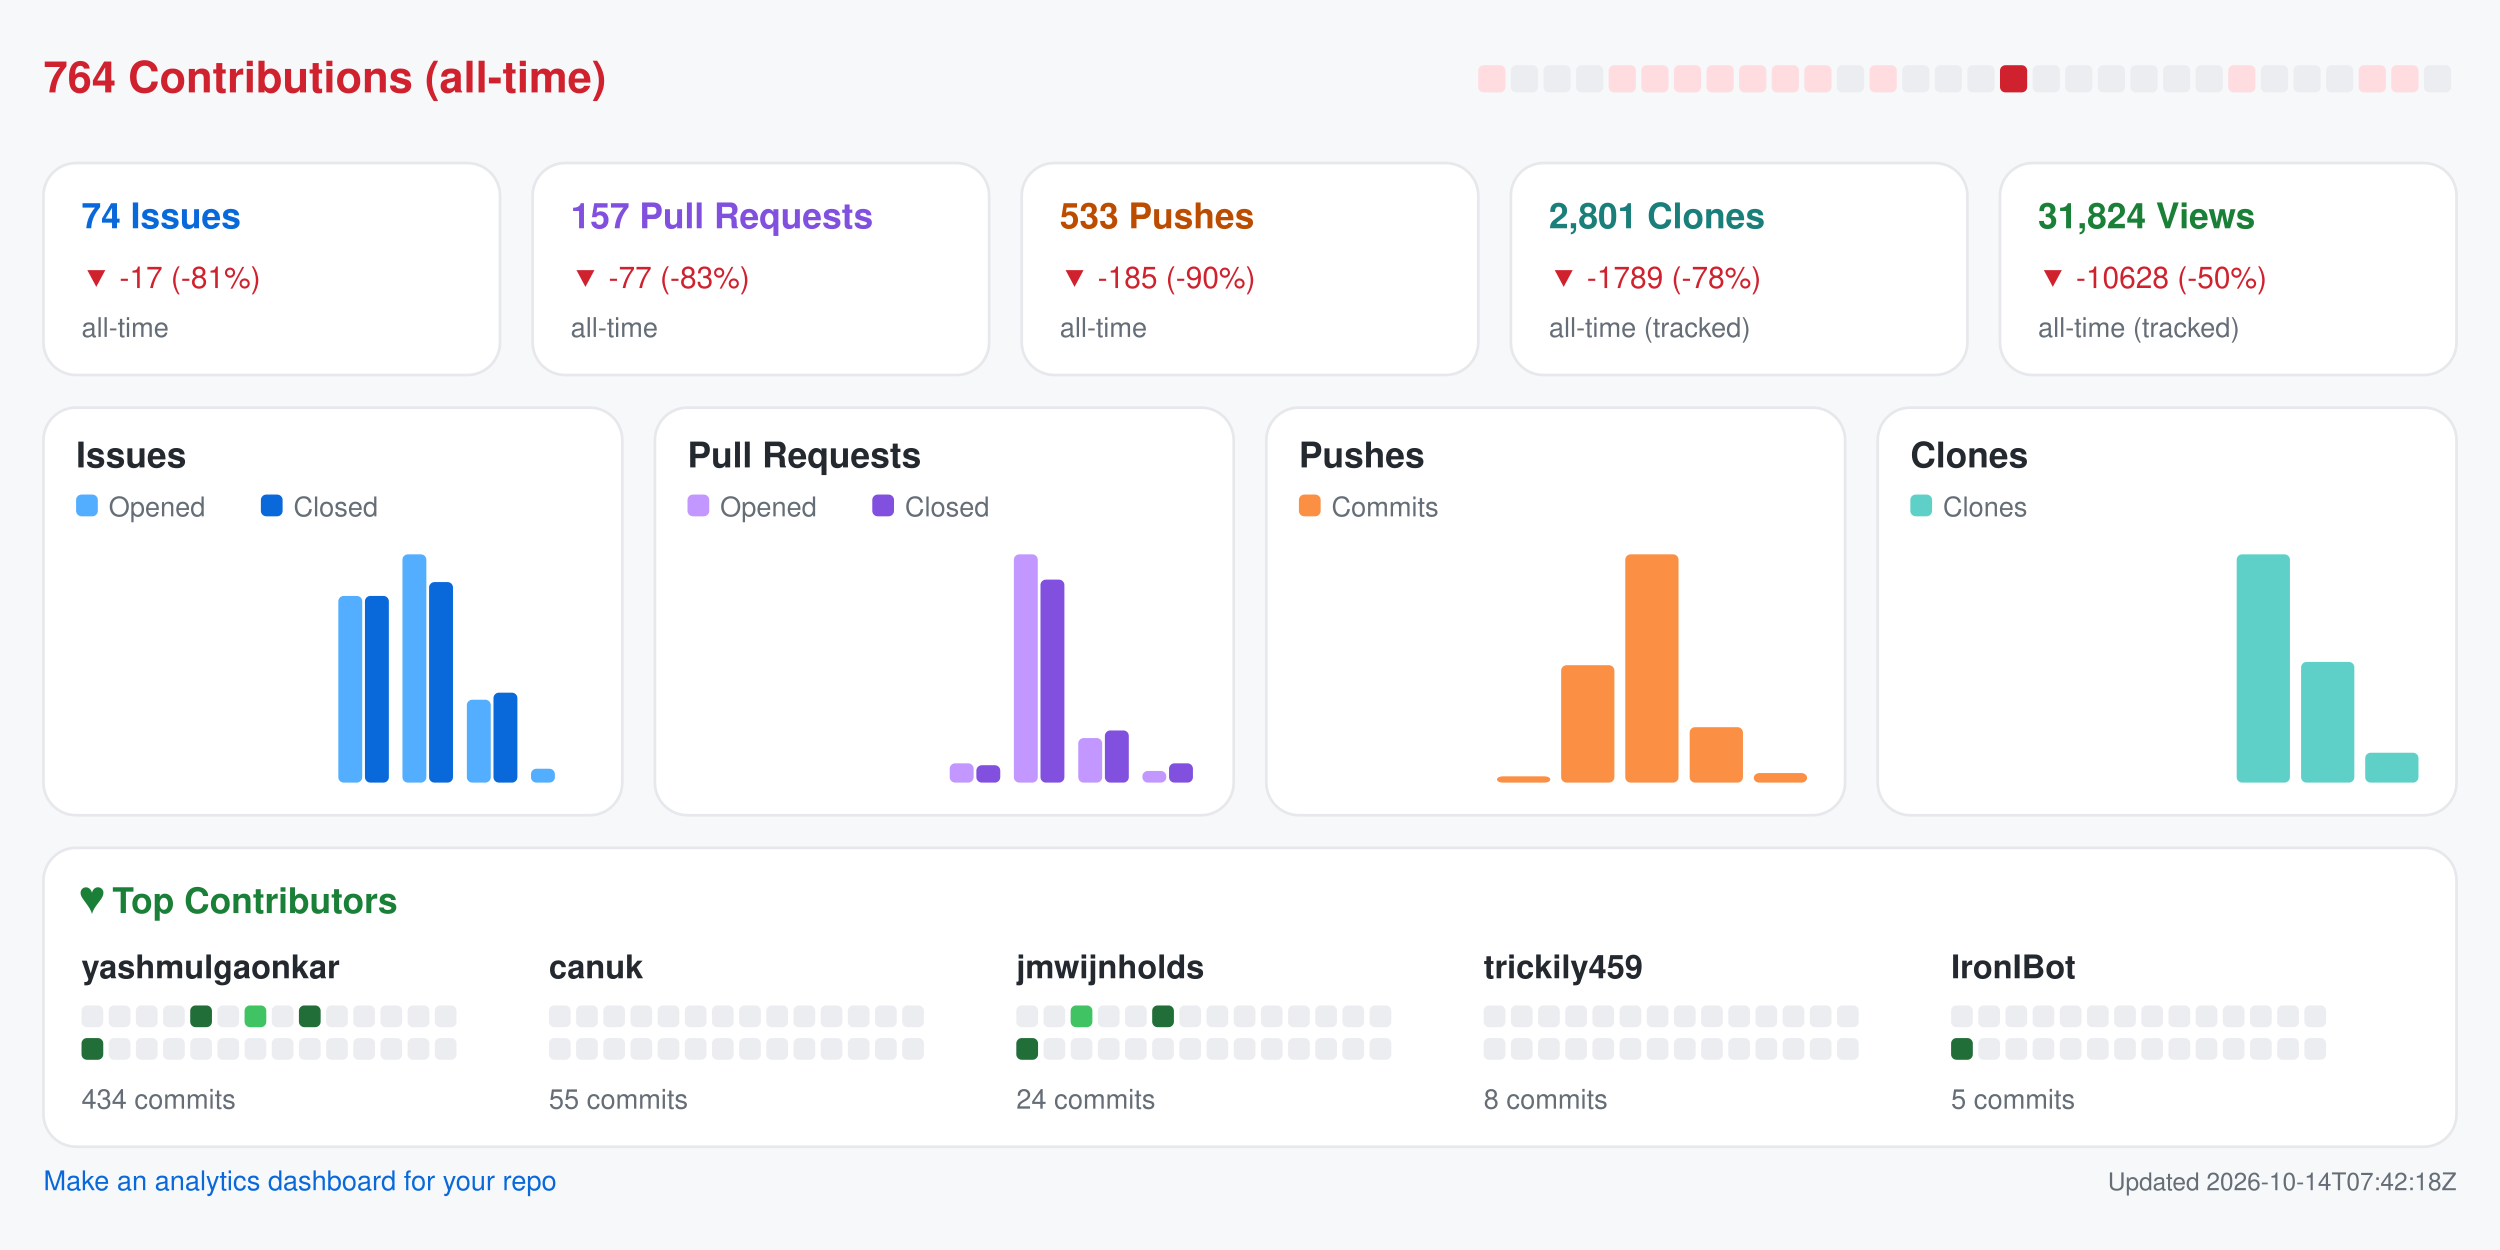
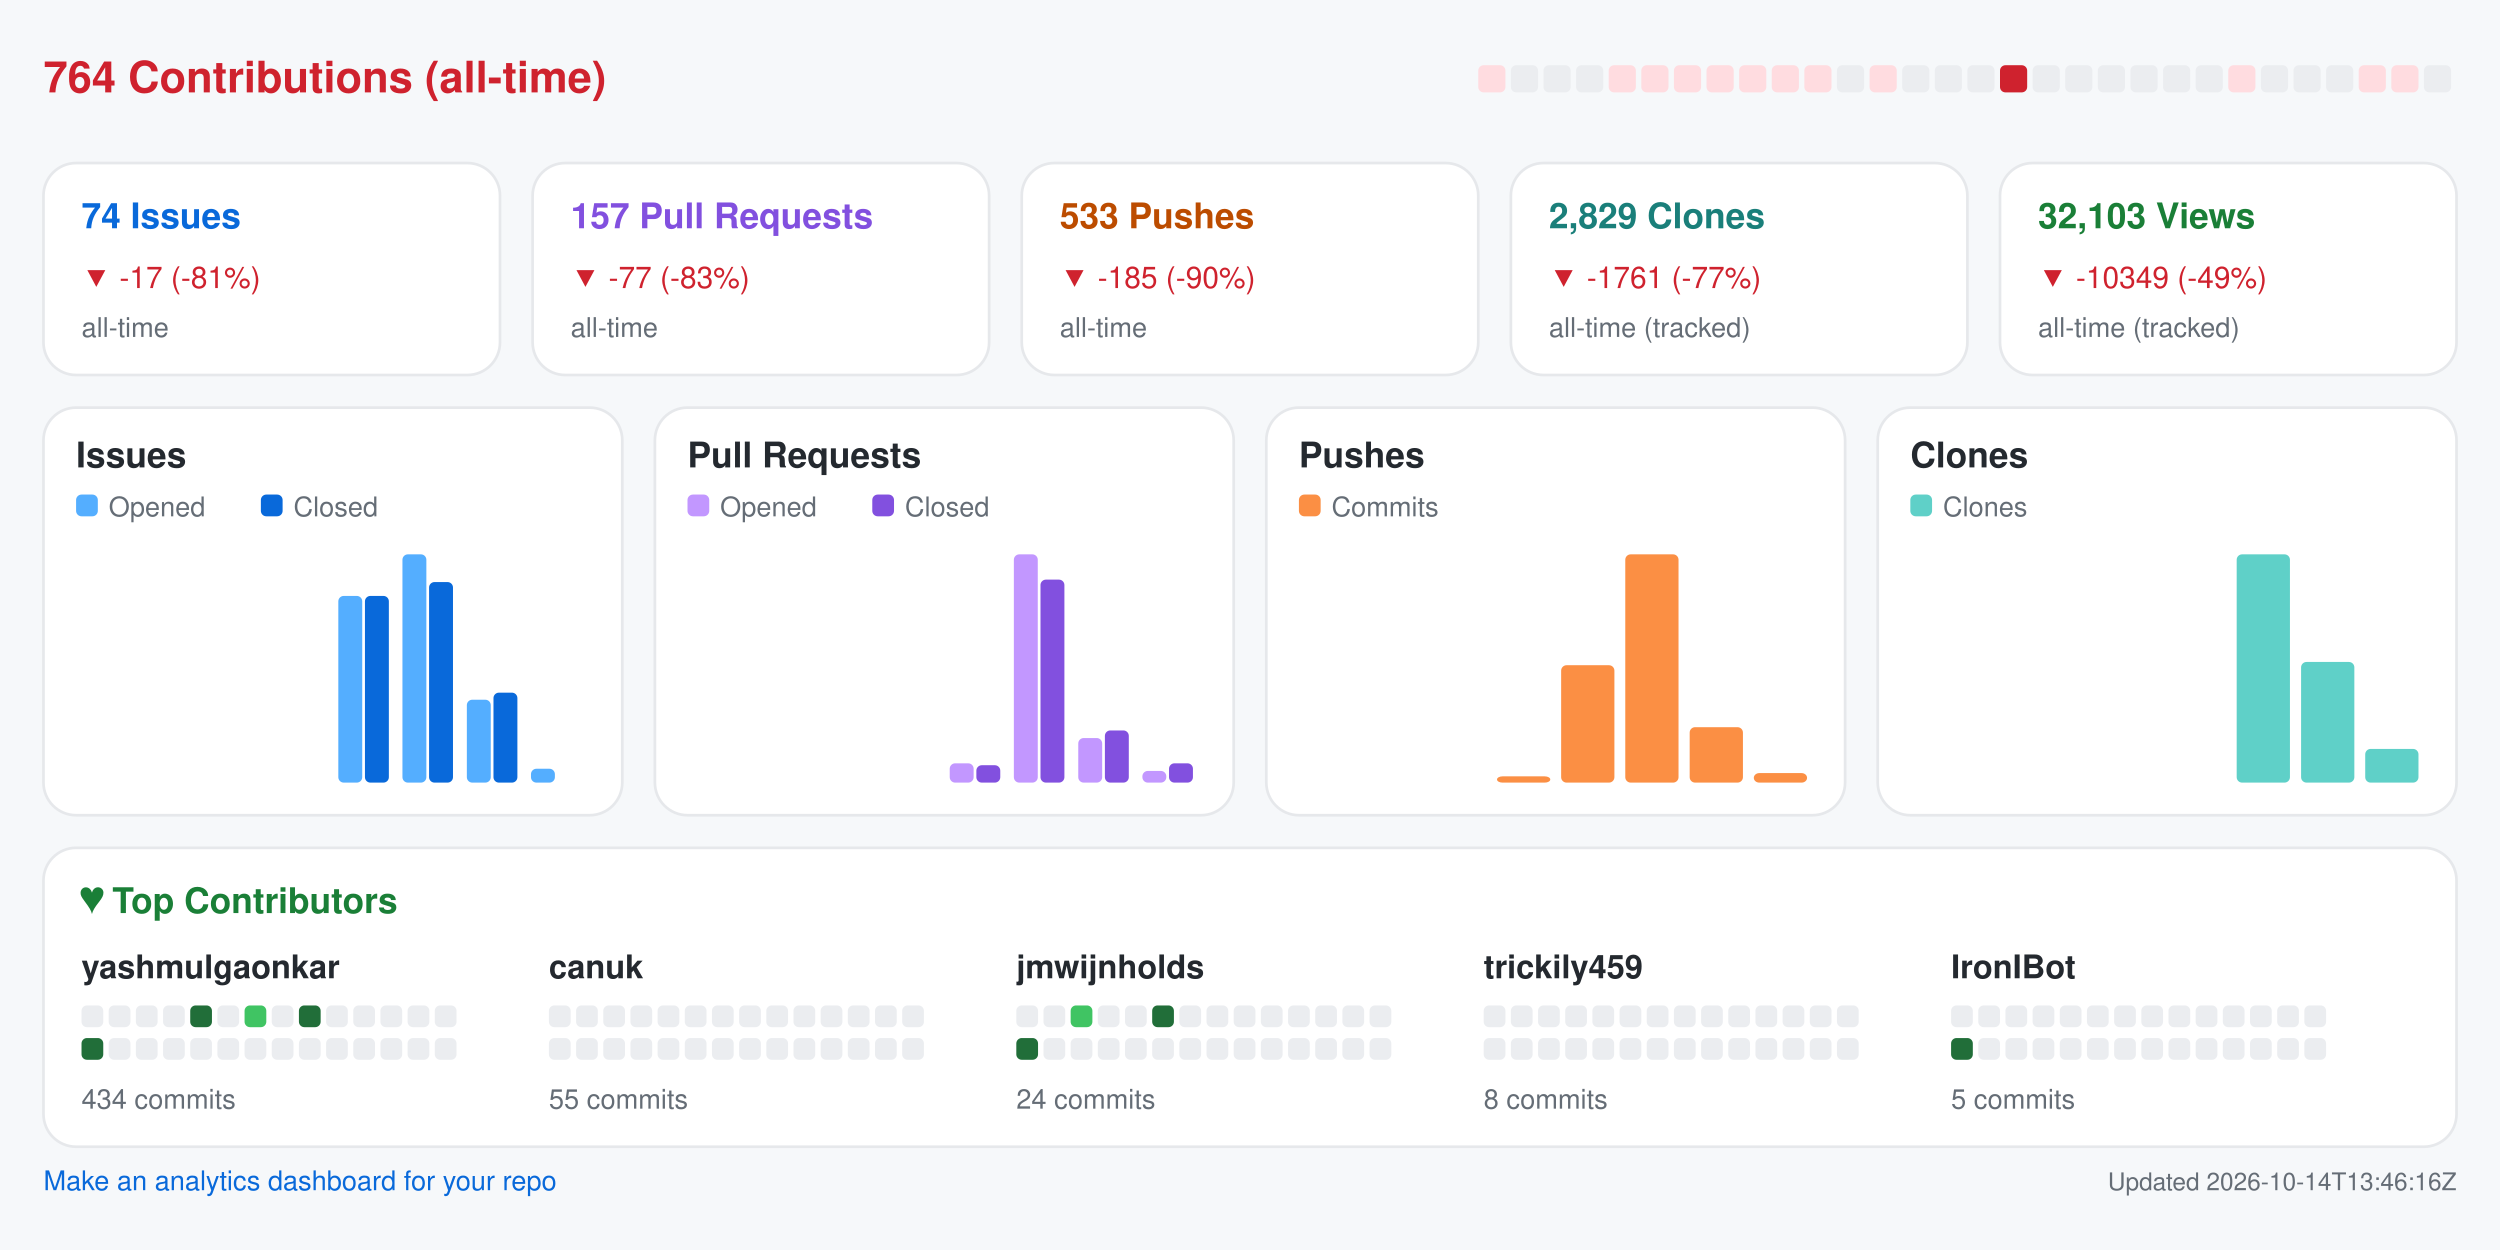
<svg xmlns="http://www.w3.org/2000/svg" width="920" height="460" viewBox="0 0 920 460" role="img" aria-label="Repository analytics for yashmulgaonkar/FlightScnr_Pi">
  <rect x="0.0" y="0.0" width="920.0" height="460.0" rx="0" fill="#f6f8fa" />
  <text x="16.0" y="34.0" fill="#cf222e" font-size="16" font-family="-apple-system,BlinkMacSystemFont,Segoe UI,Helvetica,Arial,sans-serif" font-weight="600" text-anchor="start">764 Contributions (all-time)</text>
  <rect x="544.0" y="24.0" width="10.0" height="10.0" rx="2" fill="#ffdce0" />
  <rect x="556.0" y="24.0" width="10.0" height="10.0" rx="2" fill="#ebedf0" />
  <rect x="568.0" y="24.0" width="10.0" height="10.0" rx="2" fill="#ebedf0" />
  <rect x="580.0" y="24.0" width="10.0" height="10.0" rx="2" fill="#ebedf0" />
  <rect x="592.0" y="24.0" width="10.0" height="10.0" rx="2" fill="#ffdce0" />
  <rect x="604.0" y="24.0" width="10.0" height="10.0" rx="2" fill="#ffdce0" />
  <rect x="616.0" y="24.0" width="10.0" height="10.0" rx="2" fill="#ffdce0" />
  <rect x="628.0" y="24.0" width="10.0" height="10.0" rx="2" fill="#ffdce0" />
  <rect x="640.0" y="24.0" width="10.0" height="10.0" rx="2" fill="#ffdce0" />
  <rect x="652.0" y="24.0" width="10.0" height="10.0" rx="2" fill="#ffdce0" />
  <rect x="664.0" y="24.0" width="10.0" height="10.0" rx="2" fill="#ffdce0" />
  <rect x="676.0" y="24.0" width="10.0" height="10.0" rx="2" fill="#ebedf0" />
  <rect x="688.0" y="24.0" width="10.0" height="10.0" rx="2" fill="#ffdce0" />
  <rect x="700.0" y="24.0" width="10.0" height="10.0" rx="2" fill="#ebedf0" />
  <rect x="712.0" y="24.0" width="10.0" height="10.0" rx="2" fill="#ebedf0" />
  <rect x="724.0" y="24.0" width="10.0" height="10.0" rx="2" fill="#ebedf0" />
  <rect x="736.0" y="24.0" width="10.0" height="10.0" rx="2" fill="#cf222e" />
  <rect x="748.0" y="24.0" width="10.0" height="10.0" rx="2" fill="#ebedf0" />
  <rect x="760.0" y="24.0" width="10.0" height="10.0" rx="2" fill="#ebedf0" />
  <rect x="772.0" y="24.0" width="10.0" height="10.0" rx="2" fill="#ebedf0" />
  <rect x="784.0" y="24.0" width="10.0" height="10.0" rx="2" fill="#ebedf0" />
  <rect x="796.0" y="24.0" width="10.0" height="10.0" rx="2" fill="#ebedf0" />
  <rect x="808.0" y="24.0" width="10.0" height="10.0" rx="2" fill="#ebedf0" />
  <rect x="820.0" y="24.0" width="10.0" height="10.0" rx="2" fill="#ffdce0" />
  <rect x="832.0" y="24.0" width="10.0" height="10.0" rx="2" fill="#ebedf0" />
  <rect x="844.0" y="24.0" width="10.0" height="10.0" rx="2" fill="#ebedf0" />
  <rect x="856.0" y="24.0" width="10.0" height="10.0" rx="2" fill="#ebedf0" />
  <rect x="868.0" y="24.0" width="10.0" height="10.0" rx="2" fill="#ffdce0" />
  <rect x="880.0" y="24.0" width="10.0" height="10.0" rx="2" fill="#ffdce0" />
  <rect x="892.0" y="24.0" width="10.0" height="10.0" rx="2" fill="#ebedf0" />
  <rect x="16.0" y="60.0" width="168.0" height="78.0" rx="12" fill="#ffffff" stroke="#e6e8eb" />
  <text x="30.0" y="84.0" fill="#0969da" font-size="13" font-family="-apple-system,BlinkMacSystemFont,Segoe UI,Helvetica,Arial,sans-serif" font-weight="600" text-anchor="start">74 Issues</text>
  <text x="30.0" y="106.0" fill="#cf222e" font-size="11" font-family="-apple-system,BlinkMacSystemFont,Segoe UI,Helvetica,Arial,sans-serif" font-weight="400" text-anchor="start">▼ -17 (-81%)</text>
  <text x="30.0" y="124.0" fill="#656d76" font-size="10" font-family="-apple-system,BlinkMacSystemFont,Segoe UI,Helvetica,Arial,sans-serif" font-weight="400" text-anchor="start">all-time</text>
  <rect x="196.0" y="60.0" width="168.0" height="78.0" rx="12" fill="#ffffff" stroke="#e6e8eb" />
  <text x="210.0" y="84.0" fill="#8250df" font-size="13" font-family="-apple-system,BlinkMacSystemFont,Segoe UI,Helvetica,Arial,sans-serif" font-weight="600" text-anchor="start">157 Pull Requests</text>
  <text x="210.0" y="106.0" fill="#cf222e" font-size="11" font-family="-apple-system,BlinkMacSystemFont,Segoe UI,Helvetica,Arial,sans-serif" font-weight="400" text-anchor="start">▼ -77 (-83%)</text>
  <text x="210.0" y="124.0" fill="#656d76" font-size="10" font-family="-apple-system,BlinkMacSystemFont,Segoe UI,Helvetica,Arial,sans-serif" font-weight="400" text-anchor="start">all-time</text>
  <rect x="376.0" y="60.0" width="168.0" height="78.0" rx="12" fill="#ffffff" stroke="#e6e8eb" />
  <text x="390.0" y="84.0" fill="#bc4c00" font-size="13" font-family="-apple-system,BlinkMacSystemFont,Segoe UI,Helvetica,Arial,sans-serif" font-weight="600" text-anchor="start">533 Pushes</text>
  <text x="390.0" y="106.0" fill="#cf222e" font-size="11" font-family="-apple-system,BlinkMacSystemFont,Segoe UI,Helvetica,Arial,sans-serif" font-weight="400" text-anchor="start">▼ -185 (-90%)</text>
  <text x="390.0" y="124.0" fill="#656d76" font-size="10" font-family="-apple-system,BlinkMacSystemFont,Segoe UI,Helvetica,Arial,sans-serif" font-weight="400" text-anchor="start">all-time</text>
  <rect x="556.0" y="60.0" width="168.0" height="78.0" rx="12" fill="#ffffff" stroke="#e6e8eb" />
-   <text x="570.0" y="84.0" fill="#1a7f7a" font-size="13" font-family="-apple-system,BlinkMacSystemFont,Segoe UI,Helvetica,Arial,sans-serif" font-weight="600" text-anchor="start">2,801 Clones</text>
-   <text x="570.0" y="106.0" fill="#cf222e" font-size="11" font-family="-apple-system,BlinkMacSystemFont,Segoe UI,Helvetica,Arial,sans-serif" font-weight="400" text-anchor="start">▼ -1789 (-78%)</text>
+   <text x="570.0" y="84.0" fill="#1a7f7a" font-size="13" font-family="-apple-system,BlinkMacSystemFont,Segoe UI,Helvetica,Arial,sans-serif" font-weight="600" text-anchor="start">2,829 Clones</text>
+   <text x="570.0" y="106.0" fill="#cf222e" font-size="11" font-family="-apple-system,BlinkMacSystemFont,Segoe UI,Helvetica,Arial,sans-serif" font-weight="400" text-anchor="start">▼ -1761 (-77%)</text>
  <text x="570.0" y="124.0" fill="#656d76" font-size="10" font-family="-apple-system,BlinkMacSystemFont,Segoe UI,Helvetica,Arial,sans-serif" font-weight="400" text-anchor="start">all-time (tracked)</text>
  <rect x="736.0" y="60.0" width="168.0" height="78.0" rx="12" fill="#ffffff" stroke="#e6e8eb" />
-   <text x="750.0" y="84.0" fill="#1a7f37" font-size="13" font-family="-apple-system,BlinkMacSystemFont,Segoe UI,Helvetica,Arial,sans-serif" font-weight="600" text-anchor="start">31,824 Views</text>
-   <text x="750.0" y="106.0" fill="#cf222e" font-size="11" font-family="-apple-system,BlinkMacSystemFont,Segoe UI,Helvetica,Arial,sans-serif" font-weight="400" text-anchor="start">▼ -10628 (-50%)</text>
+   <text x="750.0" y="84.0" fill="#1a7f37" font-size="13" font-family="-apple-system,BlinkMacSystemFont,Segoe UI,Helvetica,Arial,sans-serif" font-weight="600" text-anchor="start">32,103 Views</text>
+   <text x="750.0" y="106.0" fill="#cf222e" font-size="11" font-family="-apple-system,BlinkMacSystemFont,Segoe UI,Helvetica,Arial,sans-serif" font-weight="400" text-anchor="start">▼ -10349 (-49%)</text>
  <text x="750.0" y="124.0" fill="#656d76" font-size="10" font-family="-apple-system,BlinkMacSystemFont,Segoe UI,Helvetica,Arial,sans-serif" font-weight="400" text-anchor="start">all-time (tracked)</text>
  <rect x="16.0" y="150.0" width="213.0" height="150.0" rx="12" fill="#ffffff" stroke="#e6e8eb" />
  <text x="28.0" y="172.0" fill="#24292f" font-size="13" font-family="-apple-system,BlinkMacSystemFont,Segoe UI,Helvetica,Arial,sans-serif" font-weight="600" text-anchor="start">Issues</text>
  <rect x="28.0" y="182.0" width="8.0" height="8.0" rx="2" fill="#54aeff" />
  <text x="40.0" y="190.0" fill="#656d76" font-size="10" font-family="-apple-system,BlinkMacSystemFont,Segoe UI,Helvetica,Arial,sans-serif" font-weight="400" text-anchor="start">Opened</text>
  <rect x="96.0" y="182.0" width="8.0" height="8.0" rx="2" fill="#0969da" />
  <text x="108.0" y="190.0" fill="#656d76" font-size="10" font-family="-apple-system,BlinkMacSystemFont,Segoe UI,Helvetica,Arial,sans-serif" font-weight="400" text-anchor="start">Closed</text>
  <rect x="30.0" y="288.0" width="8.8" height="0.0" rx="2" fill="#54aeff" />
  <rect x="39.8" y="288.0" width="8.8" height="0.0" rx="2" fill="#0969da" />
  <rect x="53.6" y="288.0" width="8.8" height="0.0" rx="2" fill="#54aeff" />
  <rect x="63.4" y="288.0" width="8.8" height="0.0" rx="2" fill="#0969da" />
  <rect x="77.2" y="288.0" width="8.8" height="0.0" rx="2" fill="#54aeff" />
  <rect x="87.1" y="288.0" width="8.8" height="0.0" rx="2" fill="#0969da" />
  <rect x="100.9" y="288.0" width="8.8" height="0.0" rx="2" fill="#54aeff" />
  <rect x="110.7" y="288.0" width="8.8" height="0.0" rx="2" fill="#0969da" />
  <rect x="124.5" y="219.3" width="8.8" height="68.7" rx="2" fill="#54aeff" />
  <rect x="134.3" y="219.3" width="8.8" height="68.7" rx="2" fill="#0969da" />
  <rect x="148.1" y="204.0" width="8.8" height="84.0" rx="2" fill="#54aeff" />
  <rect x="157.9" y="214.2" width="8.8" height="73.8" rx="2" fill="#0969da" />
  <rect x="171.8" y="257.5" width="8.8" height="30.5" rx="2" fill="#54aeff" />
  <rect x="181.6" y="254.9" width="8.8" height="33.1" rx="2" fill="#0969da" />
  <rect x="195.4" y="282.9" width="8.8" height="5.1" rx="2" fill="#54aeff" />
  <rect x="205.2" y="288.0" width="8.8" height="0.0" rx="2" fill="#0969da" />
  <rect x="241.0" y="150.0" width="213.0" height="150.0" rx="12" fill="#ffffff" stroke="#e6e8eb" />
  <text x="253.0" y="172.0" fill="#24292f" font-size="13" font-family="-apple-system,BlinkMacSystemFont,Segoe UI,Helvetica,Arial,sans-serif" font-weight="600" text-anchor="start">Pull Requests</text>
  <rect x="253.0" y="182.0" width="8.0" height="8.0" rx="2" fill="#c297ff" />
  <text x="265.0" y="190.0" fill="#656d76" font-size="10" font-family="-apple-system,BlinkMacSystemFont,Segoe UI,Helvetica,Arial,sans-serif" font-weight="400" text-anchor="start">Opened</text>
  <rect x="321.0" y="182.0" width="8.0" height="8.0" rx="2" fill="#8250df" />
  <text x="333.0" y="190.0" fill="#656d76" font-size="10" font-family="-apple-system,BlinkMacSystemFont,Segoe UI,Helvetica,Arial,sans-serif" font-weight="400" text-anchor="start">Closed</text>
  <rect x="255.0" y="288.0" width="8.8" height="0.0" rx="2" fill="#c297ff" />
  <rect x="264.8" y="288.0" width="8.8" height="0.0" rx="2" fill="#8250df" />
  <rect x="278.6" y="288.0" width="8.8" height="0.0" rx="2" fill="#c297ff" />
  <rect x="288.4" y="288.0" width="8.8" height="0.0" rx="2" fill="#8250df" />
  <rect x="302.2" y="288.0" width="8.8" height="0.0" rx="2" fill="#c297ff" />
  <rect x="312.1" y="288.0" width="8.8" height="0.0" rx="2" fill="#8250df" />
  <rect x="325.9" y="288.0" width="8.8" height="0.0" rx="2" fill="#c297ff" />
  <rect x="335.7" y="288.0" width="8.8" height="0.0" rx="2" fill="#8250df" />
  <rect x="349.5" y="280.9" width="8.8" height="7.1" rx="2" fill="#c297ff" />
  <rect x="359.3" y="281.6" width="8.8" height="6.4" rx="2" fill="#8250df" />
  <rect x="373.1" y="204.0" width="8.8" height="84.0" rx="2" fill="#c297ff" />
  <rect x="382.9" y="213.3" width="8.8" height="74.7" rx="2" fill="#8250df" />
  <rect x="396.8" y="271.6" width="8.8" height="16.4" rx="2" fill="#c297ff" />
  <rect x="406.6" y="268.8" width="8.8" height="19.2" rx="2" fill="#8250df" />
  <rect x="420.4" y="283.7" width="8.8" height="4.3" rx="2" fill="#c297ff" />
  <rect x="430.2" y="280.9" width="8.8" height="7.1" rx="2" fill="#8250df" />
  <rect x="466.0" y="150.0" width="213.0" height="150.0" rx="12" fill="#ffffff" stroke="#e6e8eb" />
  <text x="478.0" y="172.0" fill="#24292f" font-size="13" font-family="-apple-system,BlinkMacSystemFont,Segoe UI,Helvetica,Arial,sans-serif" font-weight="600" text-anchor="start">Pushes</text>
  <rect x="478.0" y="182.0" width="8.0" height="8.0" rx="2" fill="#fb8f44" />
  <text x="490.0" y="190.0" fill="#656d76" font-size="10" font-family="-apple-system,BlinkMacSystemFont,Segoe UI,Helvetica,Arial,sans-serif" font-weight="400" text-anchor="start">Commits</text>
  <rect x="480.0" y="288.0" width="19.6" height="0.0" rx="2" fill="#fb8f44" />
  <rect x="503.6" y="288.0" width="19.6" height="0.0" rx="2" fill="#fb8f44" />
  <rect x="527.2" y="288.0" width="19.6" height="0.0" rx="2" fill="#fb8f44" />
  <rect x="550.9" y="285.7" width="19.6" height="2.3" rx="2" fill="#fb8f44" />
  <rect x="574.5" y="244.8" width="19.6" height="43.2" rx="2" fill="#fb8f44" />
  <rect x="598.1" y="204.0" width="19.6" height="84.0" rx="2" fill="#fb8f44" />
  <rect x="621.8" y="267.6" width="19.6" height="20.4" rx="2" fill="#fb8f44" />
  <rect x="645.4" y="284.5" width="19.6" height="3.5" rx="2" fill="#fb8f44" />
  <rect x="691.0" y="150.0" width="213.0" height="150.0" rx="12" fill="#ffffff" stroke="#e6e8eb" />
  <text x="703.0" y="172.0" fill="#24292f" font-size="13" font-family="-apple-system,BlinkMacSystemFont,Segoe UI,Helvetica,Arial,sans-serif" font-weight="600" text-anchor="start">Clones</text>
  <rect x="703.0" y="182.0" width="8.0" height="8.0" rx="2" fill="#5fd0c8" />
  <text x="715.0" y="190.0" fill="#656d76" font-size="10" font-family="-apple-system,BlinkMacSystemFont,Segoe UI,Helvetica,Arial,sans-serif" font-weight="400" text-anchor="start">Clones</text>
  <rect x="705.0" y="288.0" width="19.6" height="0.0" rx="2" fill="#5fd0c8" />
  <rect x="728.6" y="288.0" width="19.6" height="0.0" rx="2" fill="#5fd0c8" />
  <rect x="752.2" y="288.0" width="19.6" height="0.0" rx="2" fill="#5fd0c8" />
  <rect x="775.9" y="288.0" width="19.6" height="0.0" rx="2" fill="#5fd0c8" />
  <rect x="799.5" y="288.0" width="19.6" height="0.0" rx="2" fill="#5fd0c8" />
  <rect x="823.1" y="204.0" width="19.6" height="84.0" rx="2" fill="#5fd0c8" />
  <rect x="846.8" y="243.6" width="19.6" height="44.4" rx="2" fill="#5fd0c8" />
-   <rect x="870.4" y="277.0" width="19.6" height="11.0" rx="2" fill="#5fd0c8" />
+   <rect x="870.4" y="275.6" width="19.6" height="12.4" rx="2" fill="#5fd0c8" />
  <rect x="16.0" y="312.0" width="888.0" height="110.0" rx="12" fill="#ffffff" stroke="#e6e8eb" />
  <text x="30.0" y="336.0" fill="#1a7f37" font-size="13" font-family="-apple-system,BlinkMacSystemFont,Segoe UI,Helvetica,Arial,sans-serif" font-weight="600" text-anchor="start">♥  Top Contributors</text>
  <text x="30.0" y="360.0" fill="#24292f" font-size="12" font-family="-apple-system,BlinkMacSystemFont,Segoe UI,Helvetica,Arial,sans-serif" font-weight="600" text-anchor="start">yashmulgaonkar</text>
  <rect x="30.0" y="370.0" width="8.0" height="8.0" rx="2" fill="#ebedf0" />
  <rect x="40.0" y="370.0" width="8.0" height="8.0" rx="2" fill="#ebedf0" />
  <rect x="50.0" y="370.0" width="8.0" height="8.0" rx="2" fill="#ebedf0" />
  <rect x="60.0" y="370.0" width="8.0" height="8.0" rx="2" fill="#ebedf0" />
  <rect x="70.0" y="370.0" width="8.0" height="8.0" rx="2" fill="#216e39" />
  <rect x="80.0" y="370.0" width="8.0" height="8.0" rx="2" fill="#ebedf0" />
  <rect x="90.0" y="370.0" width="8.0" height="8.0" rx="2" fill="#40c463" />
  <rect x="100.0" y="370.0" width="8.0" height="8.0" rx="2" fill="#ebedf0" />
  <rect x="110.0" y="370.0" width="8.0" height="8.0" rx="2" fill="#216e39" />
  <rect x="120.0" y="370.0" width="8.0" height="8.0" rx="2" fill="#ebedf0" />
  <rect x="130.0" y="370.0" width="8.0" height="8.0" rx="2" fill="#ebedf0" />
  <rect x="140.0" y="370.0" width="8.0" height="8.0" rx="2" fill="#ebedf0" />
  <rect x="150.0" y="370.0" width="8.0" height="8.0" rx="2" fill="#ebedf0" />
  <rect x="160.0" y="370.0" width="8.0" height="8.0" rx="2" fill="#ebedf0" />
  <rect x="30.0" y="382.0" width="8.0" height="8.0" rx="2" fill="#216e39" />
  <rect x="40.0" y="382.0" width="8.0" height="8.0" rx="2" fill="#ebedf0" />
  <rect x="50.0" y="382.0" width="8.0" height="8.0" rx="2" fill="#ebedf0" />
  <rect x="60.0" y="382.0" width="8.0" height="8.0" rx="2" fill="#ebedf0" />
  <rect x="70.0" y="382.0" width="8.0" height="8.0" rx="2" fill="#ebedf0" />
  <rect x="80.0" y="382.0" width="8.0" height="8.0" rx="2" fill="#ebedf0" />
  <rect x="90.0" y="382.0" width="8.0" height="8.0" rx="2" fill="#ebedf0" />
  <rect x="100.0" y="382.0" width="8.0" height="8.0" rx="2" fill="#ebedf0" />
  <rect x="110.0" y="382.0" width="8.0" height="8.0" rx="2" fill="#ebedf0" />
  <rect x="120.0" y="382.0" width="8.0" height="8.0" rx="2" fill="#ebedf0" />
  <rect x="130.0" y="382.0" width="8.0" height="8.0" rx="2" fill="#ebedf0" />
  <rect x="140.0" y="382.0" width="8.0" height="8.0" rx="2" fill="#ebedf0" />
  <rect x="150.0" y="382.0" width="8.0" height="8.0" rx="2" fill="#ebedf0" />
  <rect x="160.0" y="382.0" width="8.0" height="8.0" rx="2" fill="#ebedf0" />
  <text x="30.0" y="408.0" fill="#656d76" font-size="10" font-family="-apple-system,BlinkMacSystemFont,Segoe UI,Helvetica,Arial,sans-serif" font-weight="400" text-anchor="start">434 commits</text>
  <text x="202.0" y="360.0" fill="#24292f" font-size="12" font-family="-apple-system,BlinkMacSystemFont,Segoe UI,Helvetica,Arial,sans-serif" font-weight="600" text-anchor="start">canuk</text>
  <rect x="202.0" y="370.0" width="8.0" height="8.0" rx="2" fill="#ebedf0" />
  <rect x="212.0" y="370.0" width="8.0" height="8.0" rx="2" fill="#ebedf0" />
  <rect x="222.0" y="370.0" width="8.0" height="8.0" rx="2" fill="#ebedf0" />
  <rect x="232.0" y="370.0" width="8.0" height="8.0" rx="2" fill="#ebedf0" />
  <rect x="242.0" y="370.0" width="8.0" height="8.0" rx="2" fill="#ebedf0" />
  <rect x="252.0" y="370.0" width="8.0" height="8.0" rx="2" fill="#ebedf0" />
  <rect x="262.0" y="370.0" width="8.0" height="8.0" rx="2" fill="#ebedf0" />
  <rect x="272.0" y="370.0" width="8.0" height="8.0" rx="2" fill="#ebedf0" />
  <rect x="282.0" y="370.0" width="8.0" height="8.0" rx="2" fill="#ebedf0" />
  <rect x="292.0" y="370.0" width="8.0" height="8.0" rx="2" fill="#ebedf0" />
  <rect x="302.0" y="370.0" width="8.0" height="8.0" rx="2" fill="#ebedf0" />
  <rect x="312.0" y="370.0" width="8.0" height="8.0" rx="2" fill="#ebedf0" />
  <rect x="322.0" y="370.0" width="8.0" height="8.0" rx="2" fill="#ebedf0" />
  <rect x="332.0" y="370.0" width="8.0" height="8.0" rx="2" fill="#ebedf0" />
  <rect x="202.0" y="382.0" width="8.0" height="8.0" rx="2" fill="#ebedf0" />
  <rect x="212.0" y="382.0" width="8.0" height="8.0" rx="2" fill="#ebedf0" />
  <rect x="222.0" y="382.0" width="8.0" height="8.0" rx="2" fill="#ebedf0" />
  <rect x="232.0" y="382.0" width="8.0" height="8.0" rx="2" fill="#ebedf0" />
  <rect x="242.0" y="382.0" width="8.0" height="8.0" rx="2" fill="#ebedf0" />
  <rect x="252.0" y="382.0" width="8.0" height="8.0" rx="2" fill="#ebedf0" />
  <rect x="262.0" y="382.0" width="8.0" height="8.0" rx="2" fill="#ebedf0" />
  <rect x="272.0" y="382.0" width="8.0" height="8.0" rx="2" fill="#ebedf0" />
  <rect x="282.0" y="382.0" width="8.0" height="8.0" rx="2" fill="#ebedf0" />
  <rect x="292.0" y="382.0" width="8.0" height="8.0" rx="2" fill="#ebedf0" />
  <rect x="302.0" y="382.0" width="8.0" height="8.0" rx="2" fill="#ebedf0" />
  <rect x="312.0" y="382.0" width="8.0" height="8.0" rx="2" fill="#ebedf0" />
  <rect x="322.0" y="382.0" width="8.0" height="8.0" rx="2" fill="#ebedf0" />
  <rect x="332.0" y="382.0" width="8.0" height="8.0" rx="2" fill="#ebedf0" />
  <text x="202.0" y="408.0" fill="#656d76" font-size="10" font-family="-apple-system,BlinkMacSystemFont,Segoe UI,Helvetica,Arial,sans-serif" font-weight="400" text-anchor="start">55 commits</text>
  <text x="374.0" y="360.0" fill="#24292f" font-size="12" font-family="-apple-system,BlinkMacSystemFont,Segoe UI,Helvetica,Arial,sans-serif" font-weight="600" text-anchor="start">jmwijnholds</text>
  <rect x="374.0" y="370.0" width="8.0" height="8.0" rx="2" fill="#ebedf0" />
  <rect x="384.0" y="370.0" width="8.0" height="8.0" rx="2" fill="#ebedf0" />
  <rect x="394.0" y="370.0" width="8.0" height="8.0" rx="2" fill="#40c463" />
  <rect x="404.0" y="370.0" width="8.0" height="8.0" rx="2" fill="#ebedf0" />
  <rect x="414.0" y="370.0" width="8.0" height="8.0" rx="2" fill="#ebedf0" />
  <rect x="424.0" y="370.0" width="8.0" height="8.0" rx="2" fill="#216e39" />
  <rect x="434.0" y="370.0" width="8.0" height="8.0" rx="2" fill="#ebedf0" />
  <rect x="444.0" y="370.0" width="8.0" height="8.0" rx="2" fill="#ebedf0" />
  <rect x="454.0" y="370.0" width="8.0" height="8.0" rx="2" fill="#ebedf0" />
  <rect x="464.0" y="370.0" width="8.0" height="8.0" rx="2" fill="#ebedf0" />
  <rect x="474.0" y="370.0" width="8.0" height="8.0" rx="2" fill="#ebedf0" />
  <rect x="484.0" y="370.0" width="8.0" height="8.0" rx="2" fill="#ebedf0" />
  <rect x="494.0" y="370.0" width="8.0" height="8.0" rx="2" fill="#ebedf0" />
  <rect x="504.0" y="370.0" width="8.0" height="8.0" rx="2" fill="#ebedf0" />
  <rect x="374.0" y="382.0" width="8.0" height="8.0" rx="2" fill="#216e39" />
  <rect x="384.0" y="382.0" width="8.0" height="8.0" rx="2" fill="#ebedf0" />
  <rect x="394.0" y="382.0" width="8.0" height="8.0" rx="2" fill="#ebedf0" />
  <rect x="404.0" y="382.0" width="8.0" height="8.0" rx="2" fill="#ebedf0" />
  <rect x="414.0" y="382.0" width="8.0" height="8.0" rx="2" fill="#ebedf0" />
  <rect x="424.0" y="382.0" width="8.0" height="8.0" rx="2" fill="#ebedf0" />
  <rect x="434.0" y="382.0" width="8.0" height="8.0" rx="2" fill="#ebedf0" />
  <rect x="444.0" y="382.0" width="8.0" height="8.0" rx="2" fill="#ebedf0" />
  <rect x="454.0" y="382.0" width="8.0" height="8.0" rx="2" fill="#ebedf0" />
  <rect x="464.0" y="382.0" width="8.0" height="8.0" rx="2" fill="#ebedf0" />
  <rect x="474.0" y="382.0" width="8.0" height="8.0" rx="2" fill="#ebedf0" />
  <rect x="484.0" y="382.0" width="8.0" height="8.0" rx="2" fill="#ebedf0" />
  <rect x="494.0" y="382.0" width="8.0" height="8.0" rx="2" fill="#ebedf0" />
  <rect x="504.0" y="382.0" width="8.0" height="8.0" rx="2" fill="#ebedf0" />
  <text x="374.0" y="408.0" fill="#656d76" font-size="10" font-family="-apple-system,BlinkMacSystemFont,Segoe UI,Helvetica,Arial,sans-serif" font-weight="400" text-anchor="start">24 commits</text>
  <text x="546.0" y="360.0" fill="#24292f" font-size="12" font-family="-apple-system,BlinkMacSystemFont,Segoe UI,Helvetica,Arial,sans-serif" font-weight="600" text-anchor="start">trickily459</text>
  <rect x="546.0" y="370.0" width="8.0" height="8.0" rx="2" fill="#ebedf0" />
  <rect x="556.0" y="370.0" width="8.0" height="8.0" rx="2" fill="#ebedf0" />
  <rect x="566.0" y="370.0" width="8.0" height="8.0" rx="2" fill="#ebedf0" />
  <rect x="576.0" y="370.0" width="8.0" height="8.0" rx="2" fill="#ebedf0" />
  <rect x="586.0" y="370.0" width="8.0" height="8.0" rx="2" fill="#ebedf0" />
  <rect x="596.0" y="370.0" width="8.0" height="8.0" rx="2" fill="#ebedf0" />
  <rect x="606.0" y="370.0" width="8.0" height="8.0" rx="2" fill="#ebedf0" />
  <rect x="616.0" y="370.0" width="8.0" height="8.0" rx="2" fill="#ebedf0" />
  <rect x="626.0" y="370.0" width="8.0" height="8.0" rx="2" fill="#ebedf0" />
  <rect x="636.0" y="370.0" width="8.0" height="8.0" rx="2" fill="#ebedf0" />
  <rect x="646.0" y="370.0" width="8.0" height="8.0" rx="2" fill="#ebedf0" />
  <rect x="656.0" y="370.0" width="8.0" height="8.0" rx="2" fill="#ebedf0" />
  <rect x="666.0" y="370.0" width="8.0" height="8.0" rx="2" fill="#ebedf0" />
  <rect x="676.0" y="370.0" width="8.0" height="8.0" rx="2" fill="#ebedf0" />
  <rect x="546.0" y="382.0" width="8.0" height="8.0" rx="2" fill="#ebedf0" />
  <rect x="556.0" y="382.0" width="8.0" height="8.0" rx="2" fill="#ebedf0" />
  <rect x="566.0" y="382.0" width="8.0" height="8.0" rx="2" fill="#ebedf0" />
  <rect x="576.0" y="382.0" width="8.0" height="8.0" rx="2" fill="#ebedf0" />
  <rect x="586.0" y="382.0" width="8.0" height="8.0" rx="2" fill="#ebedf0" />
  <rect x="596.0" y="382.0" width="8.0" height="8.0" rx="2" fill="#ebedf0" />
  <rect x="606.0" y="382.0" width="8.0" height="8.0" rx="2" fill="#ebedf0" />
  <rect x="616.0" y="382.0" width="8.0" height="8.0" rx="2" fill="#ebedf0" />
  <rect x="626.0" y="382.0" width="8.0" height="8.0" rx="2" fill="#ebedf0" />
  <rect x="636.0" y="382.0" width="8.0" height="8.0" rx="2" fill="#ebedf0" />
  <rect x="646.0" y="382.0" width="8.0" height="8.0" rx="2" fill="#ebedf0" />
  <rect x="656.0" y="382.0" width="8.0" height="8.0" rx="2" fill="#ebedf0" />
  <rect x="666.0" y="382.0" width="8.0" height="8.0" rx="2" fill="#ebedf0" />
  <rect x="676.0" y="382.0" width="8.0" height="8.0" rx="2" fill="#ebedf0" />
  <text x="546.0" y="408.0" fill="#656d76" font-size="10" font-family="-apple-system,BlinkMacSystemFont,Segoe UI,Helvetica,Arial,sans-serif" font-weight="400" text-anchor="start">8 commits</text>
  <text x="718.0" y="360.0" fill="#24292f" font-size="12" font-family="-apple-system,BlinkMacSystemFont,Segoe UI,Helvetica,Arial,sans-serif" font-weight="600" text-anchor="start">IronIBot</text>
  <rect x="718.0" y="370.0" width="8.0" height="8.0" rx="2" fill="#ebedf0" />
  <rect x="728.0" y="370.0" width="8.0" height="8.0" rx="2" fill="#ebedf0" />
  <rect x="738.0" y="370.0" width="8.0" height="8.0" rx="2" fill="#ebedf0" />
  <rect x="748.0" y="370.0" width="8.0" height="8.0" rx="2" fill="#ebedf0" />
  <rect x="758.0" y="370.0" width="8.0" height="8.0" rx="2" fill="#ebedf0" />
  <rect x="768.0" y="370.0" width="8.0" height="8.0" rx="2" fill="#ebedf0" />
  <rect x="778.0" y="370.0" width="8.0" height="8.0" rx="2" fill="#ebedf0" />
  <rect x="788.0" y="370.0" width="8.0" height="8.0" rx="2" fill="#ebedf0" />
  <rect x="798.0" y="370.0" width="8.0" height="8.0" rx="2" fill="#ebedf0" />
  <rect x="808.0" y="370.0" width="8.0" height="8.0" rx="2" fill="#ebedf0" />
  <rect x="818.0" y="370.0" width="8.0" height="8.0" rx="2" fill="#ebedf0" />
  <rect x="828.0" y="370.0" width="8.0" height="8.0" rx="2" fill="#ebedf0" />
  <rect x="838.0" y="370.0" width="8.0" height="8.0" rx="2" fill="#ebedf0" />
  <rect x="848.0" y="370.0" width="8.0" height="8.0" rx="2" fill="#ebedf0" />
  <rect x="718.0" y="382.0" width="8.0" height="8.0" rx="2" fill="#216e39" />
  <rect x="728.0" y="382.0" width="8.0" height="8.0" rx="2" fill="#ebedf0" />
  <rect x="738.0" y="382.0" width="8.0" height="8.0" rx="2" fill="#ebedf0" />
  <rect x="748.0" y="382.0" width="8.0" height="8.0" rx="2" fill="#ebedf0" />
  <rect x="758.0" y="382.0" width="8.0" height="8.0" rx="2" fill="#ebedf0" />
  <rect x="768.0" y="382.0" width="8.0" height="8.0" rx="2" fill="#ebedf0" />
  <rect x="778.0" y="382.0" width="8.0" height="8.0" rx="2" fill="#ebedf0" />
  <rect x="788.0" y="382.0" width="8.0" height="8.0" rx="2" fill="#ebedf0" />
  <rect x="798.0" y="382.0" width="8.0" height="8.0" rx="2" fill="#ebedf0" />
  <rect x="808.0" y="382.0" width="8.0" height="8.0" rx="2" fill="#ebedf0" />
  <rect x="818.0" y="382.0" width="8.0" height="8.0" rx="2" fill="#ebedf0" />
  <rect x="828.0" y="382.0" width="8.0" height="8.0" rx="2" fill="#ebedf0" />
  <rect x="838.0" y="382.0" width="8.0" height="8.0" rx="2" fill="#ebedf0" />
  <rect x="848.0" y="382.0" width="8.0" height="8.0" rx="2" fill="#ebedf0" />
  <text x="718.0" y="408.0" fill="#656d76" font-size="10" font-family="-apple-system,BlinkMacSystemFont,Segoe UI,Helvetica,Arial,sans-serif" font-weight="400" text-anchor="start">5 commits</text>
  <a href="https://github.com/yashmulgaonkar/repo-analytics" target="_blank" rel="noopener noreferrer">
    <text x="16.0" y="438.0" fill="#0969da" font-size="10" font-family="-apple-system,BlinkMacSystemFont,Segoe UI,Helvetica,Arial,sans-serif" font-weight="400" text-anchor="start">Make an analytics dashboard for your repo</text>
  </a>
-   <text x="904.0" y="438.0" fill="#656d76" font-size="9" font-family="-apple-system,BlinkMacSystemFont,Segoe UI,Helvetica,Arial,sans-serif" font-weight="400" text-anchor="end">Updated 2026-10-14T07:42:18Z</text>
+   <text x="904.0" y="438.0" fill="#656d76" font-size="9" font-family="-apple-system,BlinkMacSystemFont,Segoe UI,Helvetica,Arial,sans-serif" font-weight="400" text-anchor="end">Updated 2026-10-14T13:46:16Z</text>
</svg>
